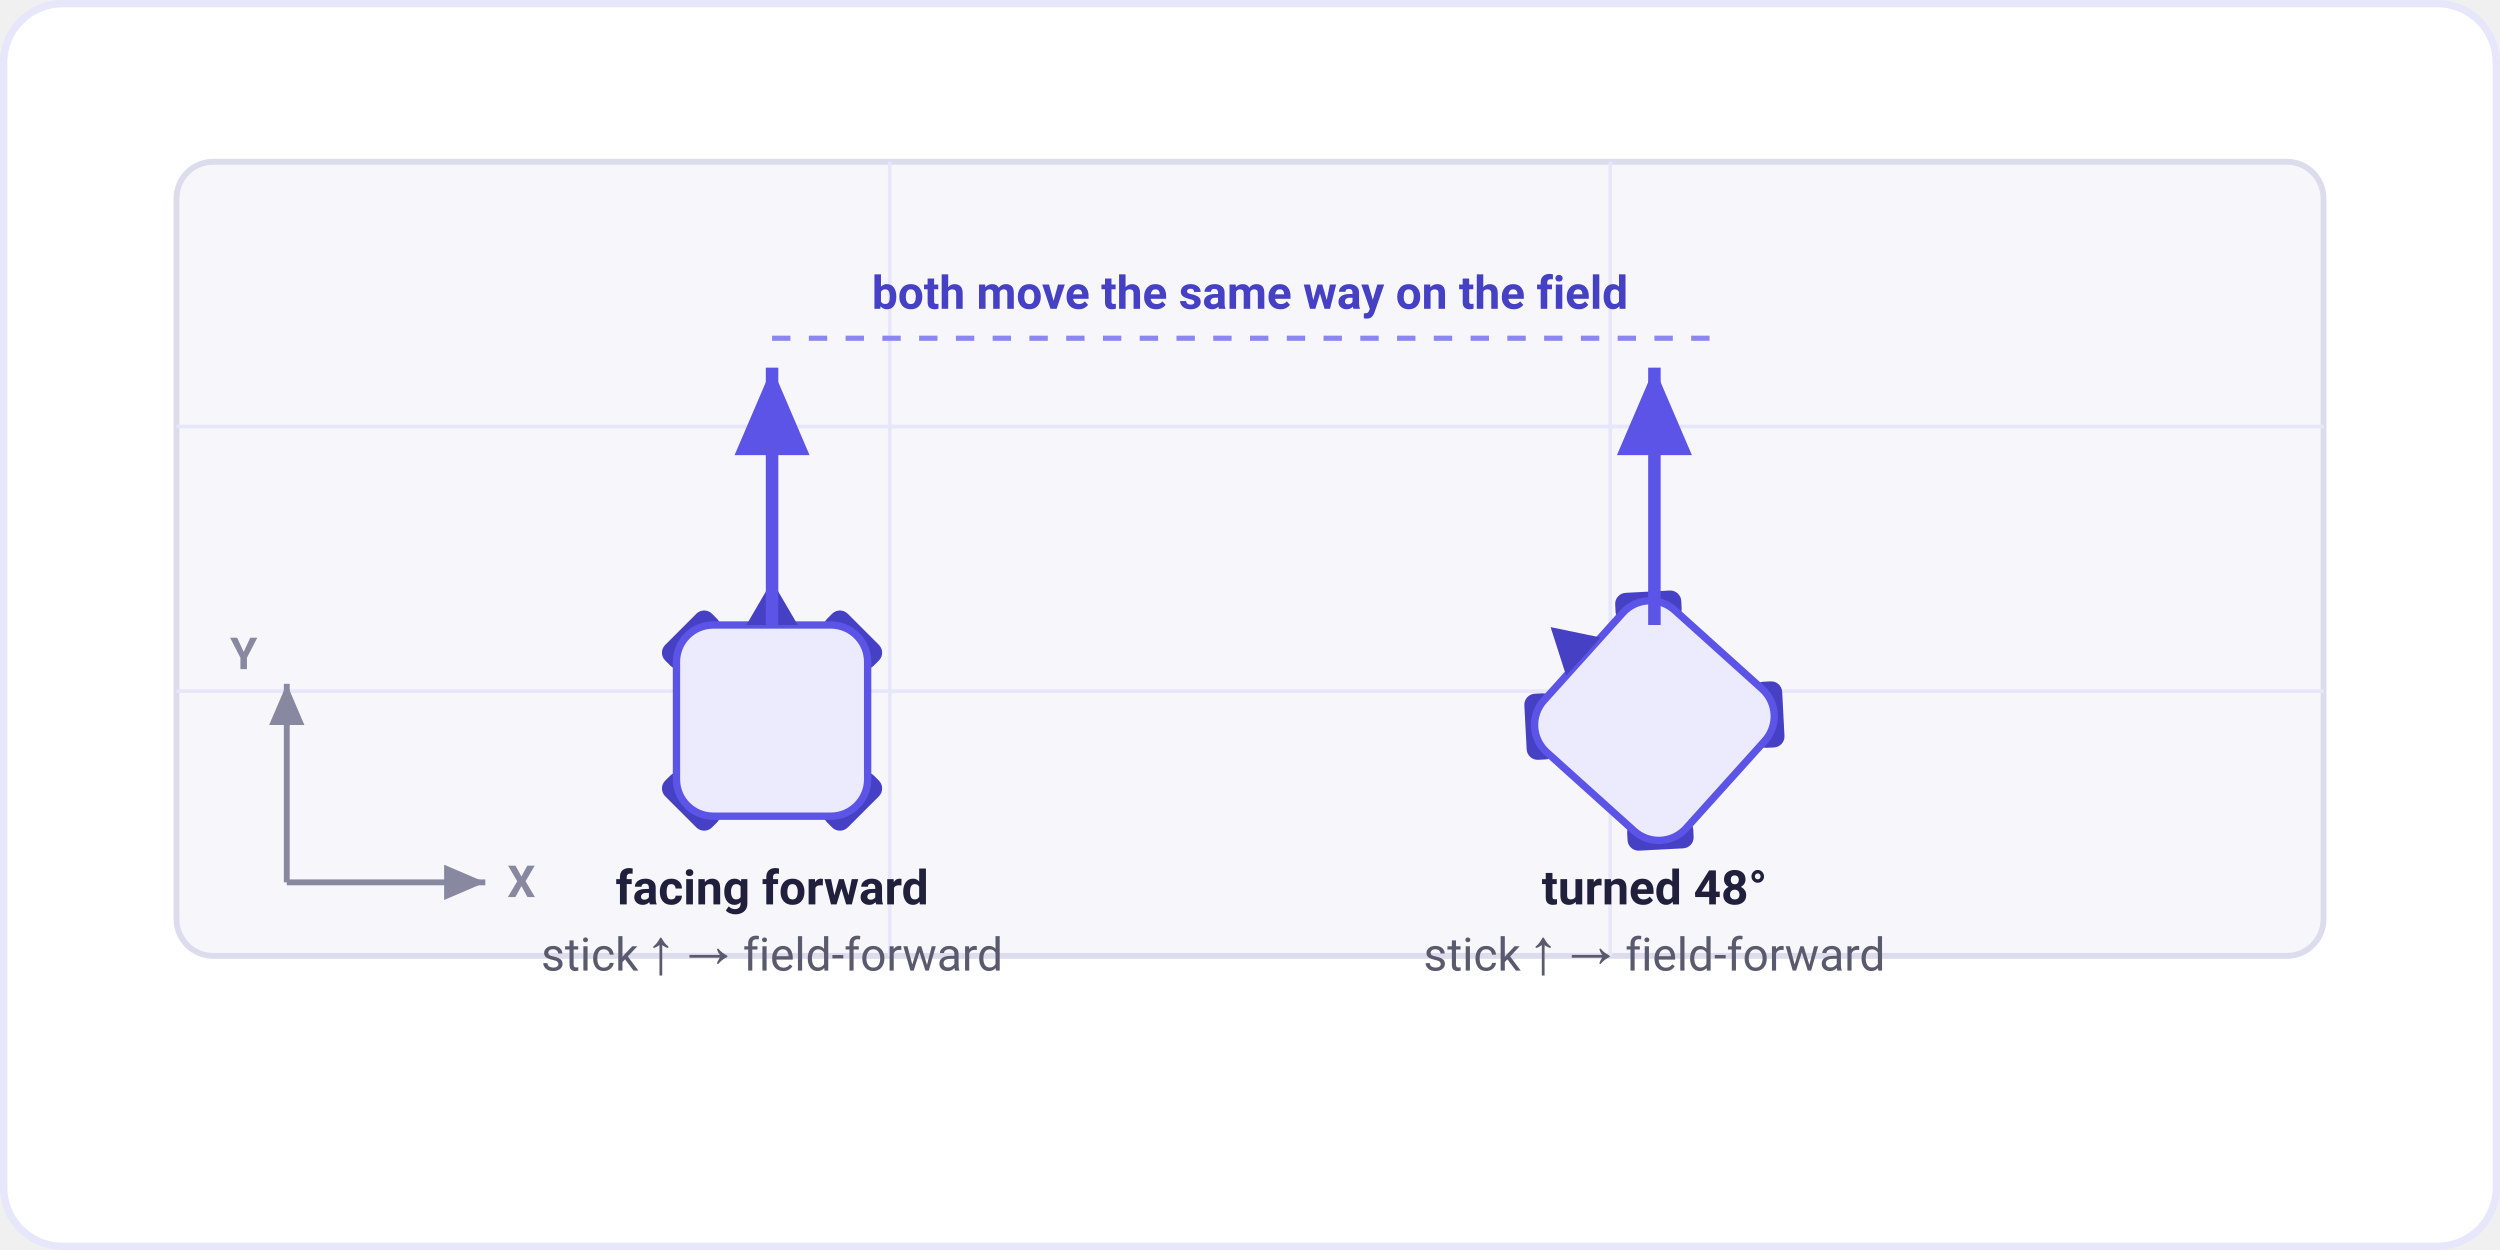
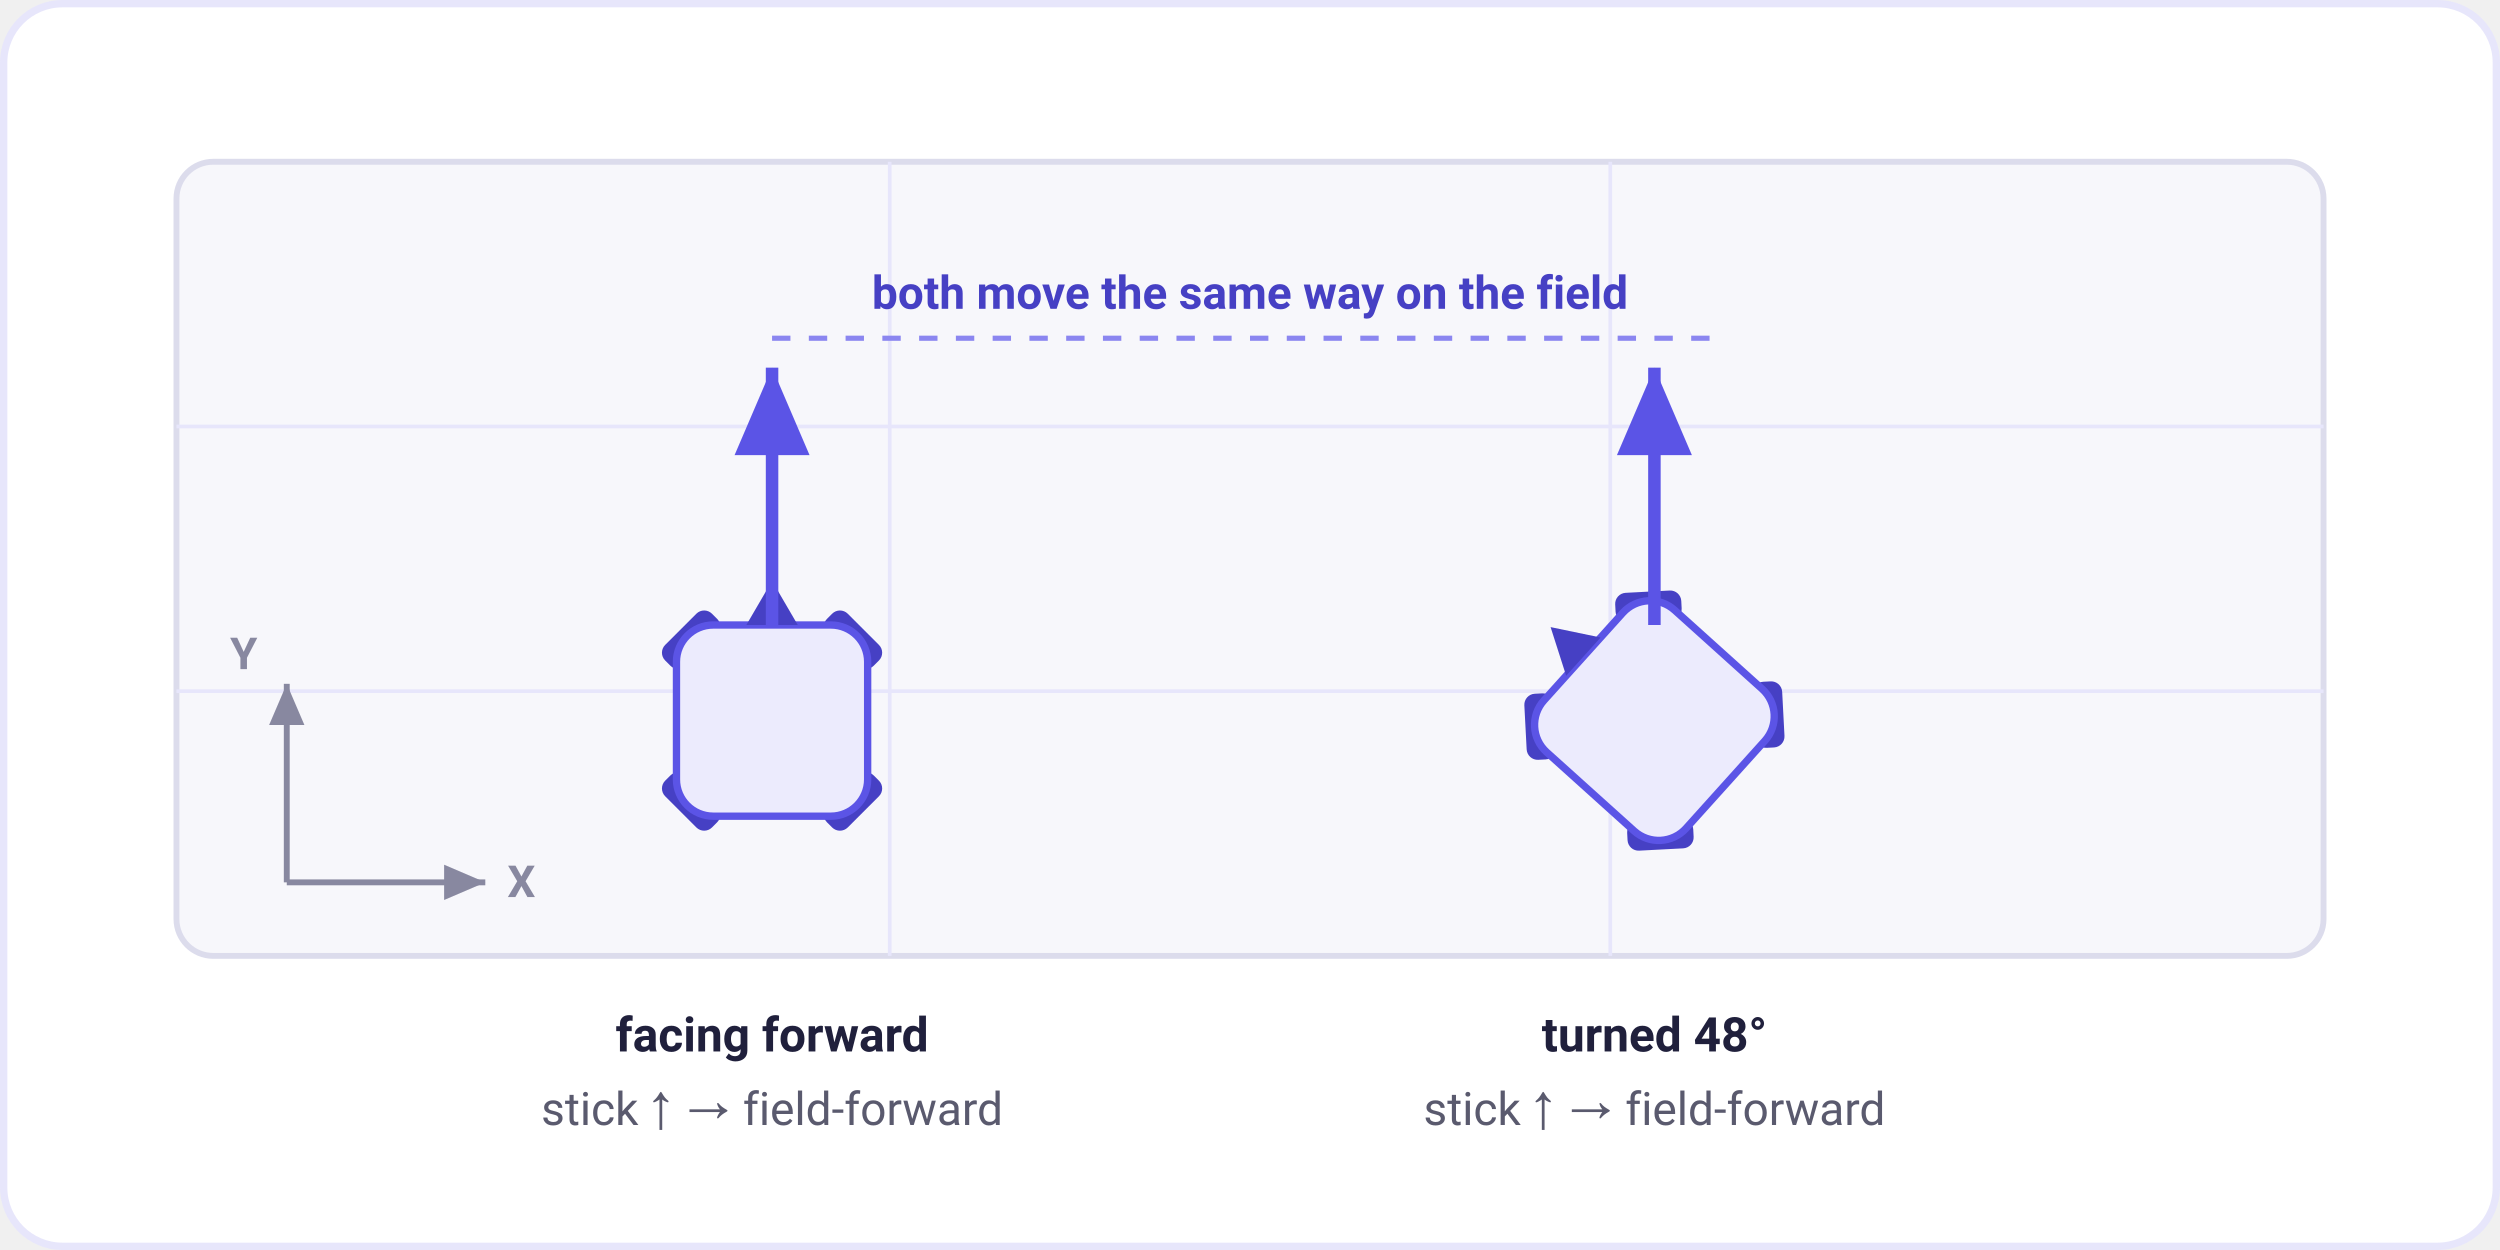
<svg xmlns="http://www.w3.org/2000/svg" viewBox="0 0 680 340" width="680" height="340" role="img" aria-label="Field-centric drive: two robots with different headings both move toward field-forward when the stick is pushed forward">
  <style>
    text { font-family: -apple-system, "Segoe UI", Roboto, Helvetica, Arial, sans-serif; }
    .lbl  { font-size: 13px; fill: #20203c; font-weight: 600; }
    .sub  { font-size: 12.5px; fill: #5a5a6e; }
    .ax   { font-size: 12px; fill: #8888a0; font-weight: 600; }
    .note { font-size: 12.5px; fill: #4640c4; font-weight: 600; }
  </style>
  <defs>
    <marker id="mv" markerWidth="9" markerHeight="9" refX="7" refY="3" orient="auto" markerUnits="strokeWidth">
      <path d="M0,0 L7,3 L0,6 Z" fill="#5b54e6" />
    </marker>
    <marker id="axa" markerWidth="9" markerHeight="9" refX="7" refY="3" orient="auto" markerUnits="strokeWidth">
      <path d="M0,0 L7,3 L0,6 Z" fill="#8888a0" />
    </marker>
  </defs>
  <rect x="1" y="1" width="678" height="338" rx="16" fill="#ffffff" stroke="#e7e6fb" stroke-width="2" />
  <rect x="48" y="44" width="584" height="216" rx="10" fill="#f7f7fb" stroke="#dcdcec" stroke-width="1.6" />
  <g stroke="#e7e6fb" stroke-width="1">
    <line x1="48" y1="116" x2="632" y2="116" />
    <line x1="48" y1="188" x2="632" y2="188" />
    <line x1="242" y1="44" x2="242" y2="260" />
    <line x1="438" y1="44" x2="438" y2="260" />
  </g>
  <line x1="78" y1="240" x2="78" y2="186" stroke="#8888a0" stroke-width="1.6" marker-end="url(#axa)" />
  <line x1="78" y1="240" x2="132" y2="240" stroke="#8888a0" stroke-width="1.6" marker-end="url(#axa)" />
  <text class="ax" x="70" y="182" text-anchor="end">Y</text>
  <text class="ax" x="138" y="244">X</text>
  <line x1="210" y1="92" x2="470" y2="92" stroke="#8b86f0" stroke-width="1.4" stroke-dasharray="5 5" />
  <text class="note" x="340" y="84" text-anchor="middle">both move the same way on the field</text>
  <g transform="translate(210,196)">
    <g>
      <rect x="-9" y="-4" width="18" height="8" rx="3" fill="#4640c4" transform="translate(-22,-22) rotate(-45)" />
      <rect x="-9" y="-4" width="18" height="8" rx="3" fill="#4640c4" transform="translate(22,-22) rotate(45)" />
      <rect x="-9" y="-4" width="18" height="8" rx="3" fill="#4640c4" transform="translate(-22,22) rotate(45)" />
      <rect x="-9" y="-4" width="18" height="8" rx="3" fill="#4640c4" transform="translate(22,22) rotate(-45)" />
      <rect x="-26" y="-26" width="52" height="52" rx="10" fill="#ecebfd" stroke="#5b54e6" stroke-width="2" />
      <polygon points="0,-38 -7,-26 7,-26" fill="#4640c4" />
    </g>
  </g>
  <line x1="210" y1="170" x2="210" y2="100" stroke="#5b54e6" stroke-width="3.4" marker-end="url(#mv)" />
-   <text class="lbl" x="210" y="246" text-anchor="middle">facing forward</text>
-   <text class="sub" x="210" y="264" text-anchor="middle">stick ↑ → field-forward</text>
+   <text class="lbl" x="210" y="286" text-anchor="middle">facing forward</text>
+   <text class="sub" x="210" y="306" text-anchor="middle">stick ↑ → field-forward</text>
  <g transform="translate(450,196) rotate(-48)">
    <g>
      <rect x="-9" y="-4" width="18" height="8" rx="3" fill="#4640c4" transform="translate(-22,-22) rotate(-45)" />
      <rect x="-9" y="-4" width="18" height="8" rx="3" fill="#4640c4" transform="translate(22,-22) rotate(45)" />
      <rect x="-9" y="-4" width="18" height="8" rx="3" fill="#4640c4" transform="translate(-22,22) rotate(45)" />
      <rect x="-9" y="-4" width="18" height="8" rx="3" fill="#4640c4" transform="translate(22,22) rotate(-45)" />
      <rect x="-26" y="-26" width="52" height="52" rx="10" fill="#ecebfd" stroke="#5b54e6" stroke-width="2" />
      <polygon points="0,-38 -7,-26 7,-26" fill="#4640c4" />
    </g>
  </g>
  <line x1="450" y1="170" x2="450" y2="100" stroke="#5b54e6" stroke-width="3.4" marker-end="url(#mv)" />
-   <text class="lbl" x="450" y="246" text-anchor="middle">turned 48°</text>
-   <text class="sub" x="450" y="264" text-anchor="middle">stick ↑ → field-forward</text>
+   <text class="lbl" x="450" y="286" text-anchor="middle">turned 48°</text>
+   <text class="sub" x="450" y="306" text-anchor="middle">stick ↑ → field-forward</text>
</svg>
